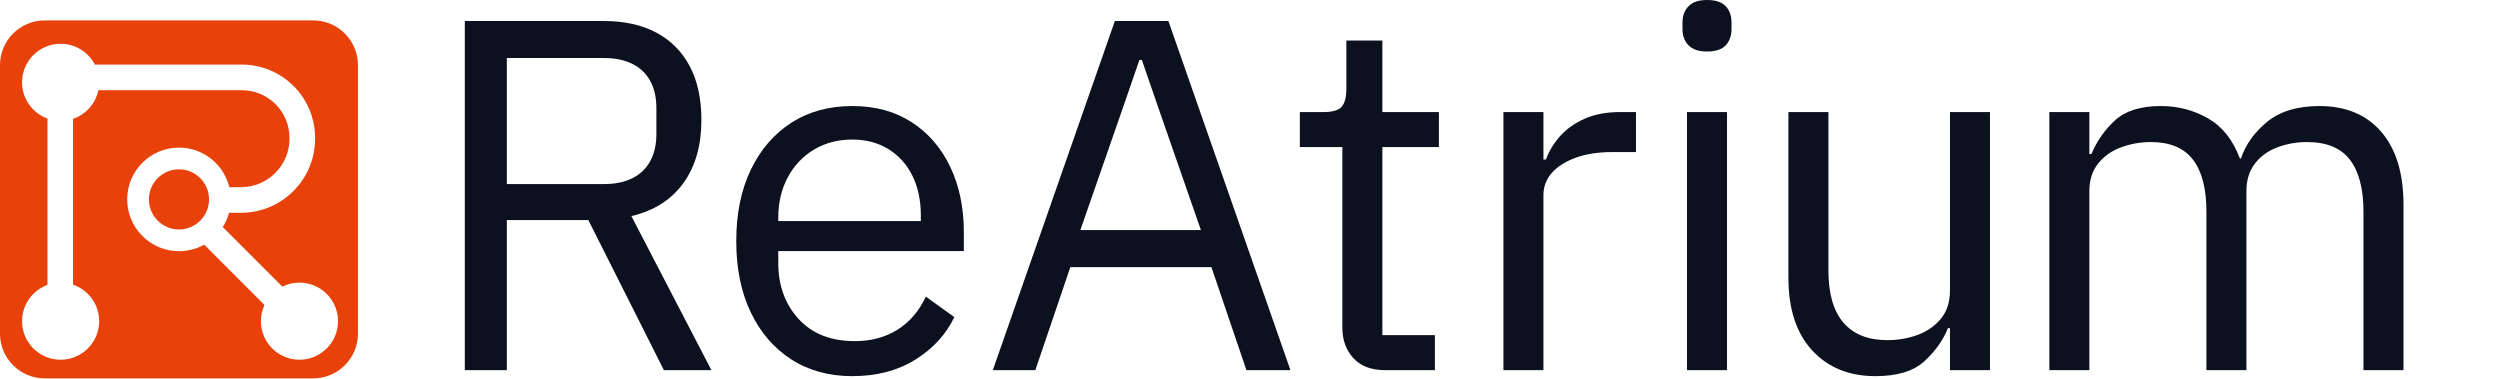
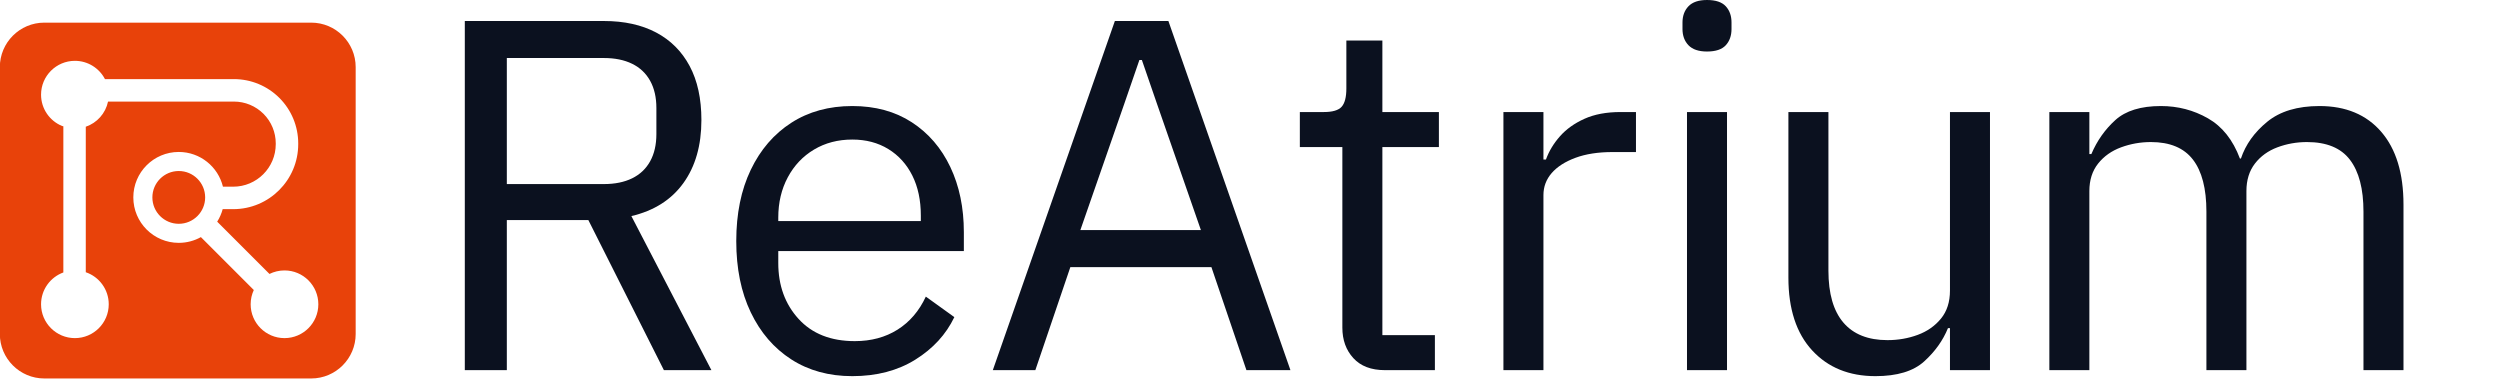
<svg xmlns="http://www.w3.org/2000/svg" width="100%" height="100%" viewBox="0 0 1656 251" version="1.1" xml:space="preserve" style="fill-rule:evenodd;clip-rule:evenodd;stroke-linejoin:round;stroke-miterlimit:2;">
-   <g transform="matrix(1,0,0,1,-1383.168,42.89544)">
-     <path d="M1590.646,-29.378C1607.005,-29.378 1620.286,-16.097 1620.286,0.261L1620.286,178.1C1620.286,194.458 1607.005,207.74 1590.646,207.74L1412.808,207.74C1396.449,207.74 1383.168,194.458 1383.168,178.1L1383.168,0.261C1383.168,-16.097 1396.449,-29.378 1412.808,-29.378L1590.646,-29.378ZM1535.069,81.088C1531.427,66.056 1517.872,54.877 1501.727,54.877C1482.794,54.877 1467.423,70.248 1467.423,89.181C1467.423,108.113 1482.794,123.484 1501.727,123.484C1507.788,123.484 1513.483,121.909 1518.427,119.146L1558.362,159.081C1556.837,162.353 1555.986,166 1555.986,169.845C1555.986,183.944 1567.433,195.39 1581.531,195.39C1595.63,195.39 1607.076,183.944 1607.076,169.845C1607.076,155.746 1595.63,144.3 1581.531,144.3C1577.457,144.3 1573.605,145.256 1570.186,146.955L1530.729,107.498C1532.557,104.611 1533.966,101.433 1534.871,98.05L1542.811,98.05C1569.918,98.05 1591.892,76.076 1591.892,48.969L1591.892,48.413C1591.892,35.543 1586.78,23.201 1577.68,14.101C1568.579,5.001 1556.237,-0.113 1543.367,-0.113L1446.009,-0.113C1441.753,-8.304 1433.188,-13.907 1423.325,-13.907C1409.226,-13.907 1397.78,-2.46 1397.78,11.639C1397.78,22.311 1404.339,31.464 1413.643,35.282C1413.93,35.4 1414.225,35.441 1414.608,35.49L1414.608,75.669L1414.605,75.669L1414.605,81.854L1414.605,98.79L1414.605,145.829C1404.795,149.396 1397.78,158.808 1397.78,169.845C1397.78,183.944 1409.226,195.39 1423.325,195.39C1437.423,195.39 1448.87,183.944 1448.87,169.845C1448.87,158.62 1441.614,149.076 1431.54,145.652L1431.54,35.832C1440.011,32.952 1446.49,25.745 1448.337,16.849L1543.367,16.849C1551.738,16.849 1559.767,20.175 1565.686,26.094C1571.605,32.013 1574.931,40.042 1574.931,48.413L1574.931,48.969C1574.931,66.708 1560.55,81.088 1542.811,81.088L1535.069,81.088ZM1501.727,69.261C1512.721,69.261 1521.646,78.187 1521.646,89.181C1521.646,100.175 1512.721,109.1 1501.727,109.1C1490.733,109.1 1481.807,100.175 1481.807,89.181C1481.807,78.187 1490.733,69.261 1501.727,69.261Z" style="fill:rgb(232,66,10);" />
+   <g transform="matrix(1.325358,0,0,1.325358,-0.101247,14.99573)">
+     <path d="M155.609,0C167.878,0 177.838,9.96 177.838,22.229L177.838,155.608C177.838,167.877 167.878,177.838 155.609,177.838L22.23,177.838C9.961,177.838 0,167.877 0,155.608L0,22.229C0,9.96 9.961,0 22.23,0L155.609,0ZM111.5,81.989C109.089,72.035 100.113,64.633 89.423,64.633C76.887,64.633 66.709,74.811 66.709,87.347C66.709,99.883 76.887,110.06 89.423,110.06C93.436,110.06 97.207,109.017 100.48,107.188L126.923,133.63C125.914,135.797 125.35,138.212 125.35,140.758C125.35,150.093 132.929,157.672 142.264,157.672C151.6,157.672 159.179,150.093 159.179,140.758C159.179,131.423 151.6,123.843 142.264,123.843C139.566,123.843 137.016,124.476 134.752,125.601L108.626,99.475C109.837,97.564 110.77,95.459 111.369,93.219L116.626,93.219C134.575,93.219 149.124,78.669 149.124,60.721L149.124,60.353C149.124,51.831 145.74,43.659 139.714,37.633C133.688,31.608 125.516,28.222 116.995,28.222L52.53,28.222C49.711,22.798 44.04,19.089 37.51,19.089C28.174,19.089 20.595,26.667 20.595,36.003C20.595,43.07 24.938,49.13 31.099,51.658C31.289,51.736 31.484,51.764 31.738,51.796L31.738,78.4L31.736,78.4L31.736,82.495L31.736,93.709L31.736,124.856C25.24,127.218 20.595,133.45 20.595,140.758C20.595,150.093 28.174,157.672 37.51,157.672C46.845,157.672 54.424,150.093 54.424,140.758C54.424,133.325 49.619,127.006 42.949,124.739L42.949,52.022C48.558,50.116 52.848,45.343 54.071,39.453L116.995,39.453C122.537,39.453 127.853,41.655 131.773,45.575C135.692,49.494 137.894,54.81 137.894,60.353L137.894,60.721C137.894,72.467 128.372,81.989 116.626,81.989L111.5,81.989ZM89.423,74.157C96.702,74.157 102.612,80.067 102.612,87.347C102.612,94.626 96.702,100.536 89.423,100.536C82.143,100.536 76.233,94.626 76.233,87.347C76.233,80.067 82.143,74.157 89.423,74.157Z" style="fill:rgb(232,66,10);" />
  </g>
  <g transform="matrix(3.069166,0,0,3.069166,466.062,2273.282)">
    <path d="M-42.467,-693.185L-42.467,-660.798L-51.536,-660.798L-51.536,-736.15L-21.524,-736.15C-17.134,-736.15 -13.374,-735.322 -10.243,-733.667C-7.113,-732.012 -4.702,-729.601 -3.01,-726.434C-1.319,-723.268 -0.473,-719.381 -0.473,-714.775C-0.473,-709.306 -1.769,-704.772 -4.36,-701.173C-6.951,-697.575 -10.693,-695.2 -15.587,-694.048L1.686,-660.798L-8.57,-660.798L-24.871,-693.185L-42.467,-693.185ZM-42.467,-700.957L-21.524,-700.957C-19.149,-700.957 -17.116,-701.371 -15.425,-702.199C-13.734,-703.026 -12.438,-704.25 -11.539,-705.869C-10.639,-707.488 -10.189,-709.45 -10.189,-711.753L-10.189,-717.366C-10.189,-719.669 -10.639,-721.63 -11.539,-723.25C-12.438,-724.869 -13.734,-726.092 -15.425,-726.92C-17.116,-727.748 -19.149,-728.162 -21.524,-728.162L-42.467,-728.162L-42.467,-700.957Z" style="fill:rgb(11,17,31);fill-rule:nonzero;" />
    <g transform="matrix(1,0,0,1,-5.538964,0)">
      <path d="M37.634,-659.503C32.596,-659.503 28.206,-660.709 24.464,-663.119C20.721,-665.53 17.807,-668.913 15.72,-673.267C13.632,-677.621 12.589,-682.749 12.589,-688.651C12.589,-694.552 13.632,-699.68 15.72,-704.034C17.807,-708.388 20.721,-711.771 24.464,-714.182C28.206,-716.593 32.596,-717.798 37.634,-717.798C42.6,-717.798 46.882,-716.628 50.481,-714.289C54.079,-711.95 56.85,-708.73 58.793,-704.628C60.736,-700.525 61.708,-695.847 61.708,-690.594L61.708,-686.491L21.657,-686.491L21.657,-683.901C21.657,-679.079 23.114,-675.066 26.029,-671.864C28.944,-668.661 32.992,-667.06 38.174,-667.06C41.7,-667.06 44.777,-667.887 47.404,-669.543C50.031,-671.198 52.064,-673.573 53.503,-676.668L59.657,-672.242C57.857,-668.499 55.051,-665.44 51.236,-663.065C47.422,-660.691 42.888,-659.503 37.634,-659.503ZM37.634,-710.565C34.539,-710.565 31.787,-709.845 29.376,-708.406C26.965,-706.967 25.076,-704.969 23.708,-702.415C22.341,-699.86 21.657,-696.963 21.657,-693.724L21.657,-692.969L52.424,-692.969L52.424,-694.156C52.424,-697.467 51.812,-700.345 50.589,-702.792C49.365,-705.239 47.638,-707.147 45.407,-708.514C43.176,-709.881 40.585,-710.565 37.634,-710.565Z" style="fill:rgb(11,17,31);fill-rule:nonzero;" />
    </g>
    <g transform="matrix(1,0,0,1,-6.84225,0)">
      <path d="M133.497,-660.798L123.997,-660.798L116.44,-683.037L85.997,-683.037L78.441,-660.798L69.265,-660.798L95.605,-736.15L107.156,-736.15L133.497,-660.798ZM114.173,-691.025L104.673,-718.338L101.435,-727.73L100.895,-727.73L97.656,-718.338L88.156,-691.025L114.173,-691.025Z" style="fill:rgb(11,17,31);fill-rule:nonzero;" />
    </g>
    <g transform="matrix(1,0,0,1,-10.42629,0)">
      <path d="M168.258,-660.798L157.463,-660.798C154.512,-660.798 152.245,-661.662 150.662,-663.389C149.078,-665.117 148.287,-667.312 148.287,-669.975L148.287,-708.946L139.111,-708.946L139.111,-716.503L144.292,-716.503C146.164,-716.503 147.441,-716.88 148.125,-717.636C148.808,-718.392 149.15,-719.705 149.15,-721.576L149.15,-731.94L156.923,-731.94L156.923,-716.503L169.122,-716.503L169.122,-708.946L156.923,-708.946L156.923,-668.355L168.258,-668.355L168.258,-660.798Z" style="fill:rgb(11,17,31);fill-rule:nonzero;" />
    </g>
    <g transform="matrix(1,0,0,1,-10.42629,0)">
      <path d="M191.684,-660.798L183.048,-660.798L183.048,-716.503L191.684,-716.503L191.684,-706.247L192.224,-706.247C192.871,-708.046 193.879,-709.719 195.246,-711.267C196.614,-712.814 198.377,-714.074 200.536,-715.045C202.695,-716.017 205.286,-716.503 208.309,-716.503L211.655,-716.503L211.655,-707.866L206.582,-707.866C203.487,-707.866 200.824,-707.452 198.593,-706.625C196.362,-705.797 194.653,-704.7 193.465,-703.332C192.278,-701.965 191.684,-700.381 191.684,-698.582L191.684,-660.798Z" style="fill:rgb(11,17,31);fill-rule:nonzero;" />
    </g>
    <g transform="matrix(1,0,0,1,-10.42629,0)">
      <path d="M226.985,-729.565C225.186,-729.565 223.854,-730.015 222.991,-730.914C222.127,-731.814 221.695,-732.983 221.695,-734.423L221.695,-735.826C221.695,-737.266 222.127,-738.435 222.991,-739.335C223.854,-740.234 225.186,-740.684 226.985,-740.684C228.856,-740.684 230.205,-740.234 231.033,-739.335C231.861,-738.435 232.275,-737.266 232.275,-735.826L232.275,-734.423C232.275,-732.983 231.861,-731.814 231.033,-730.914C230.205,-730.015 228.856,-729.565 226.985,-729.565ZM222.667,-660.798L222.667,-716.503L231.303,-716.503L231.303,-660.798L222.667,-660.798Z" style="fill:rgb(11,17,31);fill-rule:nonzero;" />
    </g>
    <g transform="matrix(1,0,0,1,-14.98779,0)">
      <path d="M283.984,-660.798L283.984,-669.867L283.553,-669.867C282.473,-667.204 280.764,-664.811 278.425,-662.688C276.086,-660.565 272.577,-659.503 267.899,-659.503C262.214,-659.503 257.662,-661.356 254.243,-665.063C250.825,-668.769 249.115,-674.005 249.115,-680.77L249.115,-716.503L257.752,-716.503L257.752,-682.281C257.752,-677.315 258.831,-673.573 260.99,-671.054C263.149,-668.535 266.316,-667.276 270.49,-667.276C272.793,-667.276 274.97,-667.654 277.021,-668.409C279.072,-669.165 280.746,-670.334 282.041,-671.918C283.337,-673.501 283.984,-675.516 283.984,-677.963L283.984,-716.503L292.621,-716.503L292.621,-660.798L283.984,-660.798Z" style="fill:rgb(11,17,31);fill-rule:nonzero;" />
    </g>
    <g transform="matrix(1,0,0,1,-20.52675,0)">
      <path d="M319.609,-660.798L310.973,-660.798L310.973,-716.503L319.609,-716.503L319.609,-707.434L320.041,-707.434C321.264,-710.313 322.992,-712.76 325.223,-714.775C327.454,-716.79 330.728,-717.798 335.046,-717.798C338.717,-717.798 342.099,-716.916 345.194,-715.153C348.289,-713.39 350.592,-710.493 352.103,-706.463L352.319,-706.463C353.327,-709.486 355.216,-712.13 357.987,-714.397C360.757,-716.664 364.518,-717.798 369.268,-717.798C374.953,-717.798 379.397,-715.945 382.6,-712.238C385.803,-708.532 387.404,-703.296 387.404,-696.531L387.404,-660.798L378.768,-660.798L378.768,-695.02C378.768,-699.914 377.796,-703.638 375.853,-706.193C373.91,-708.748 370.815,-710.025 366.569,-710.025C364.338,-710.025 362.215,-709.647 360.2,-708.892C358.184,-708.136 356.565,-706.967 355.342,-705.383C354.118,-703.8 353.506,-701.821 353.506,-699.446L353.506,-660.798L344.87,-660.798L344.87,-695.02C344.87,-699.986 343.899,-703.728 341.955,-706.247C340.012,-708.766 336.99,-710.025 332.887,-710.025C330.656,-710.025 328.515,-709.647 326.464,-708.892C324.413,-708.136 322.758,-706.967 321.498,-705.383C320.239,-703.8 319.609,-701.821 319.609,-699.446L319.609,-660.798Z" style="fill:rgb(11,17,31);fill-rule:nonzero;" />
    </g>
  </g>
</svg>
